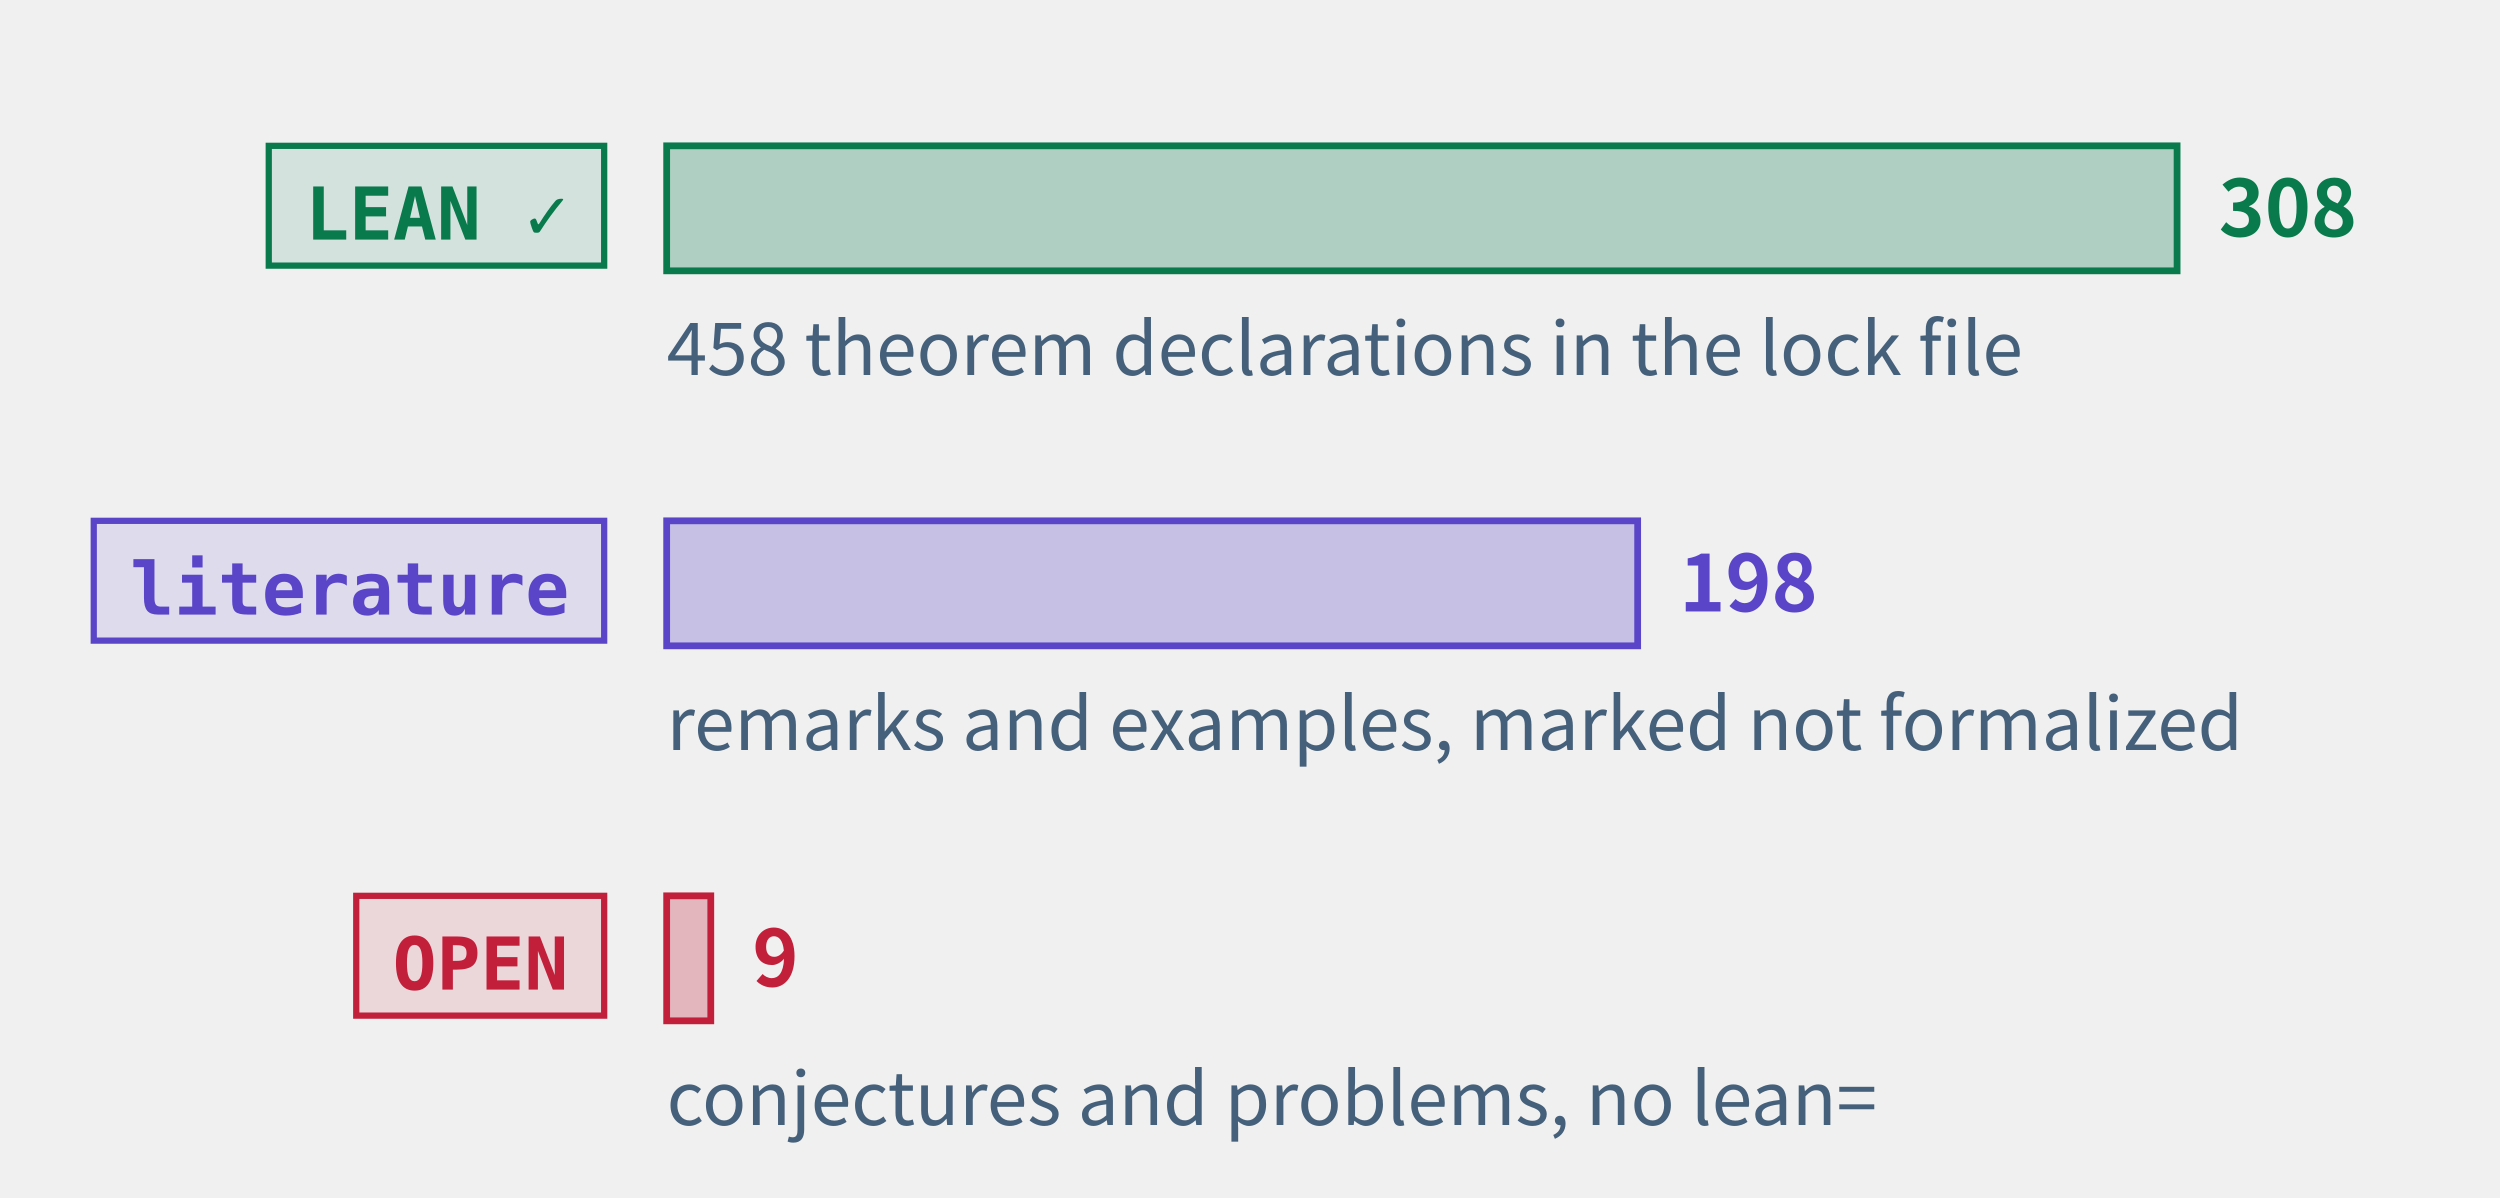
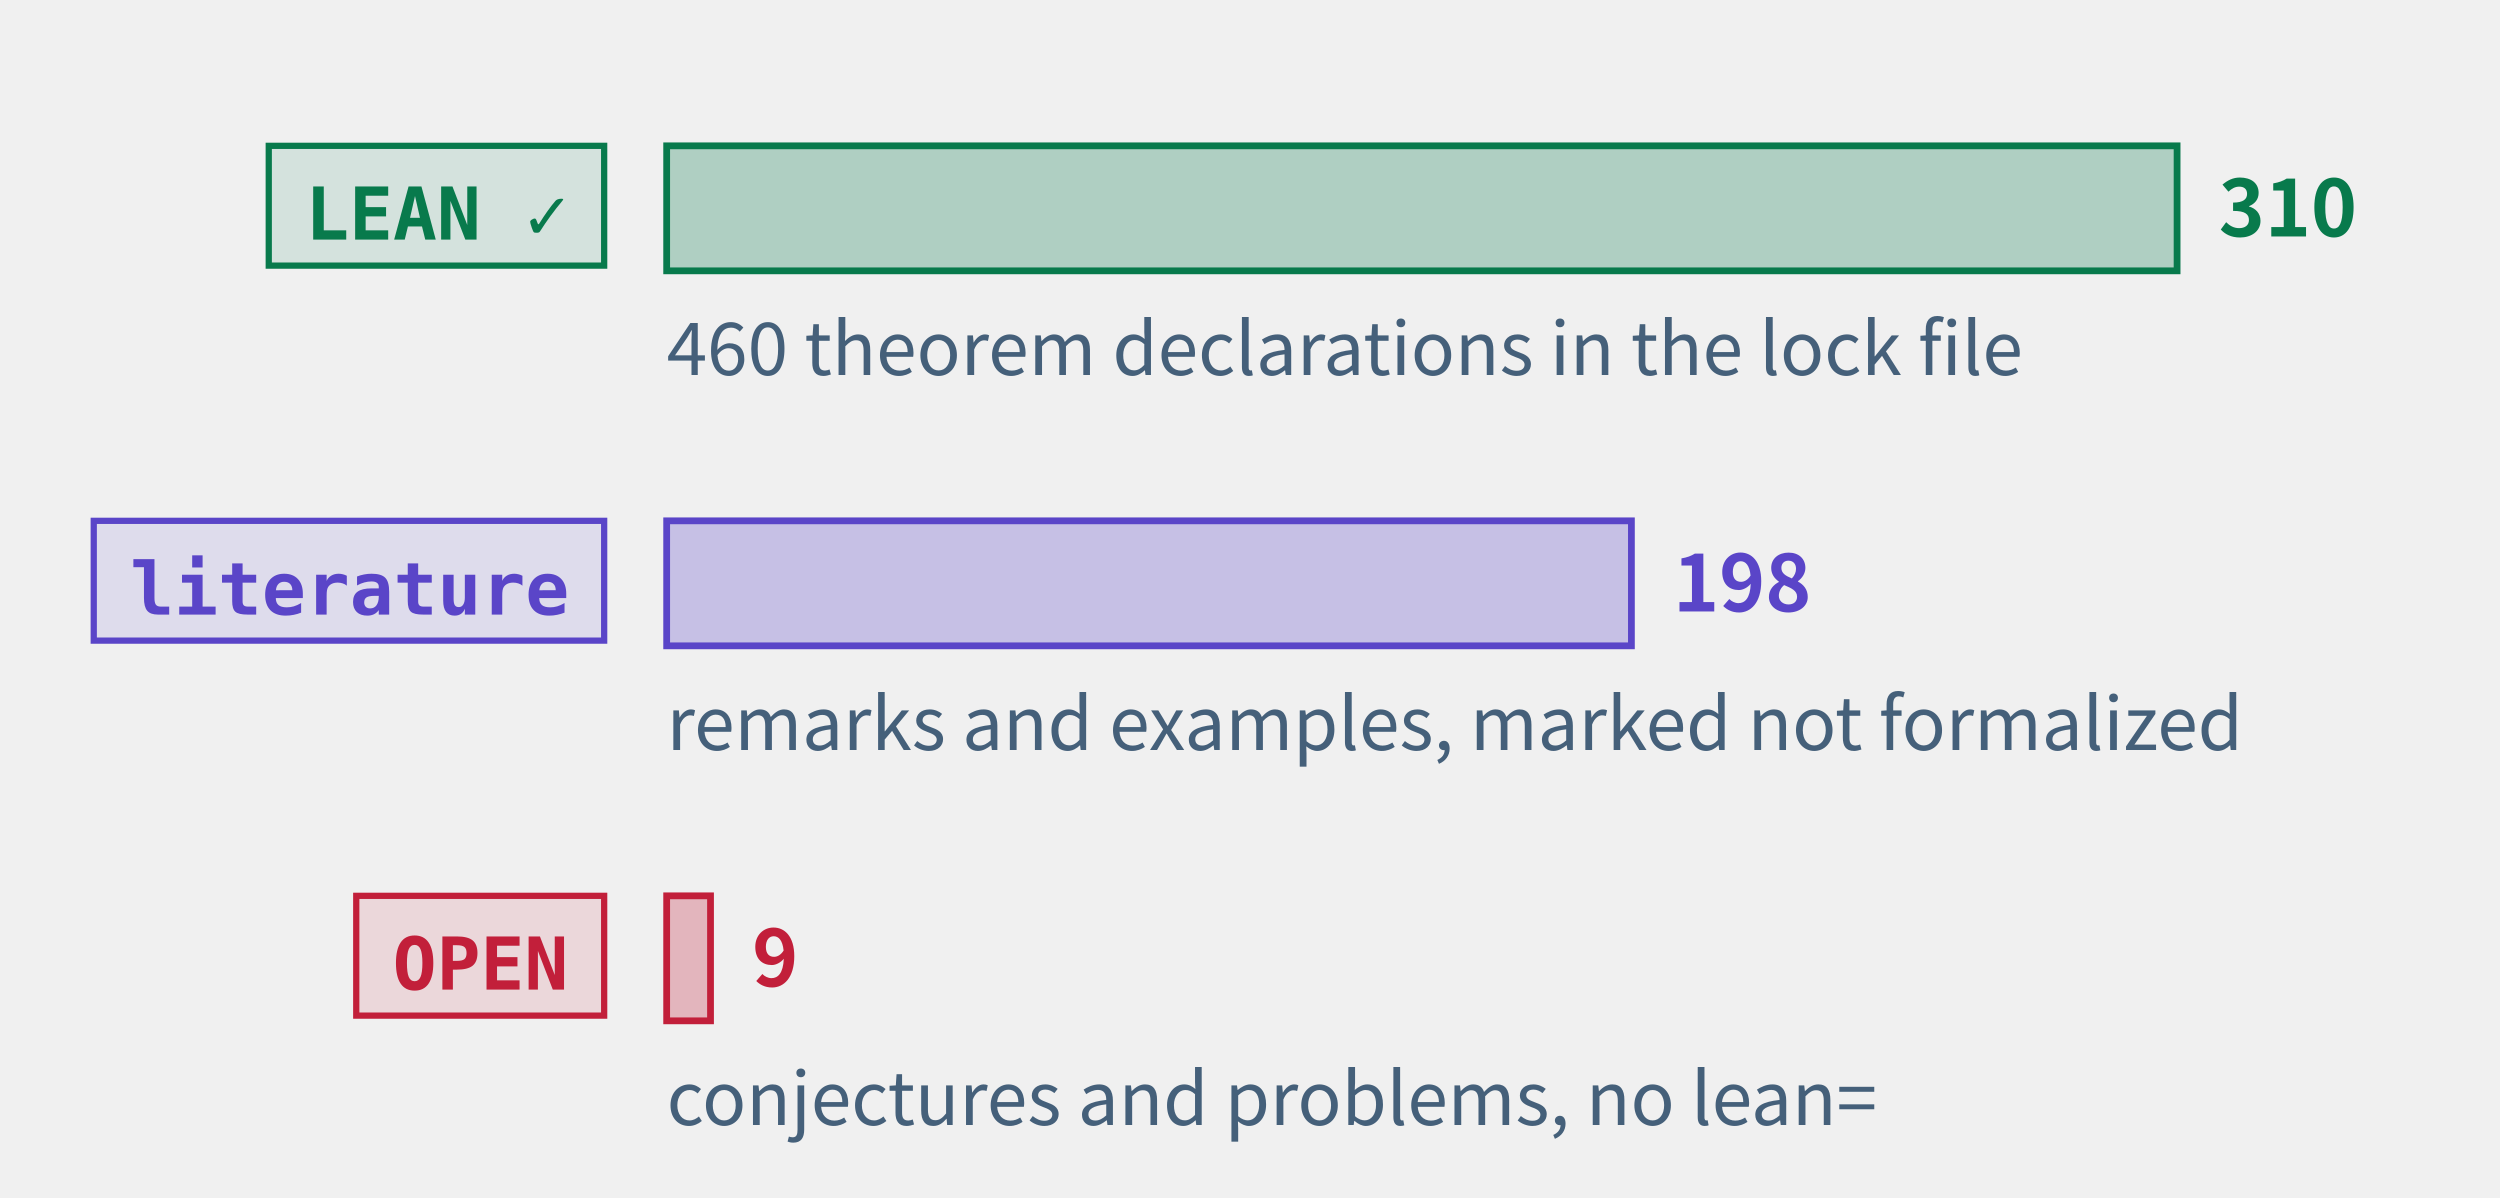
<svg xmlns="http://www.w3.org/2000/svg" class="tr-fig" data-tr-fig="prelude-three-tiers" data-lang="en" viewBox="0 0 480 230" width="480" height="230" font-family="'Noto Sans SC', 'Noto Sans CJK SC', 'Source Sans 3', 'PingFang SC', 'Microsoft YaHei', system-ui, sans-serif" role="img" aria-label="Three bars, each with a tag. The top bar is green, tagged LEAN ✓: the theorems, lemmas, propositions and corollaries with a Lean reference, the longest. The middle bar is violet, tagged “literature”: the remarks and examples marked as literature results. The bottom bar is red, tagged OPEN: the open conjectures and problems, very short. Each bar ends in its count; under the green bar a note gives the number of theorem declarations in the lock file.">
  <style>.ts-ink{stroke:#0b1622}.tf-ink{fill:#0b1622}.ts-dim{stroke:#45607a}.tf-dim{fill:#45607a}.ts-faint{stroke:#9db3c4}.tf-faint{fill:#9db3c4}.ts-edge{stroke:#b9d0dd}.tf-edge{fill:#b9d0dd}.ts-hot{stroke:#5f9bb5}.tf-hot{fill:#5f9bb5}.ts-bg{stroke:#ffffff}.tf-bg{fill:#ffffff}.ts-panel{stroke:#eef5f9}.tf-panel{fill:#eef5f9}.ts-sheet{stroke:#f7fbfd}.tf-sheet{fill:#f7fbfd}.ts-cyan{stroke:#007c8a}.tf-cyan{fill:#007c8a}.ts-magenta{stroke:#b0128f}.tf-magenta{fill:#b0128f}.ts-amber{stroke:#946200}.tf-amber{fill:#946200}.ts-violet{stroke:#5a45c8}.tf-violet{fill:#5a45c8}.ts-ok{stroke:#087a4c}.tf-ok{fill:#087a4c}.ts-warn{stroke:#c21f3a}.tf-warn{fill:#c21f3a}.ts-blue{stroke:#1d5fd0}.tf-blue{fill:#1d5fd0}.ts-orange{stroke:#b85410}.tf-orange{fill:#b85410}.ts-sigma{stroke:#28405a}.tf-sigma{fill:#28405a}@media (prefers-color-scheme:dark){.ts-ink{stroke:#d4efff}.tf-ink{fill:#d4efff}.ts-dim{stroke:#6f8ea5}.tf-dim{fill:#6f8ea5}.ts-faint{stroke:#34506a}.tf-faint{fill:#34506a}.ts-edge{stroke:#143049}.tf-edge{fill:#143049}.ts-hot{stroke:#1f5d7c}.tf-hot{fill:#1f5d7c}.ts-bg{stroke:#03060c}.tf-bg{fill:#03060c}.ts-panel{stroke:#07101b}.tf-panel{fill:#07101b}.ts-sheet{stroke:#050c16}.tf-sheet{fill:#050c16}.ts-cyan{stroke:#19f0ff}.tf-cyan{fill:#19f0ff}.ts-magenta{stroke:#ff2fd0}.tf-magenta{fill:#ff2fd0}.ts-amber{stroke:#ffc83d}.tf-amber{fill:#ffc83d}.ts-violet{stroke:#9d8cff}.tf-violet{fill:#9d8cff}.ts-ok{stroke:#46ffb2}.tf-ok{fill:#46ffb2}.ts-warn{stroke:#ff5064}.tf-warn{fill:#ff5064}.ts-blue{stroke:#2a7bff}.tf-blue{fill:#2a7bff}.ts-orange{stroke:#ff8a3c}.tf-orange{fill:#ff8a3c}.ts-sigma{stroke:#cfe3ff}.tf-sigma{fill:#cfe3ff}}</style>
  <rect x="51.6" y="28" width="64.4" height="23" class="ts-ok tf-ok" stroke-width="1.2" fill-opacity="0.12" />
  <text class="tf-ok tr-fig-mono" x="58.6" y="46" font-size="14" font-family="'JetBrains Mono', 'DejaVu Sans Mono', ui-monospace, Menlo, Consolas, monospace" font-weight="600">LEAN ✓</text>
  <rect x="128" y="28" width="290" height="24" class="ts-ok tf-ok" stroke-width="1.3" fill-opacity="0.28" />
-   <text class="tf-ok" x="426" y="45.4" font-size="15" font-weight="600">308</text>
+   <text class="tf-ok" x="426" y="45.4" font-size="15" font-weight="600">310</text>
  <rect x="18" y="100" width="98" height="23" class="ts-violet tf-violet" stroke-width="1.2" fill-opacity="0.12" />
  <text class="tf-violet tr-fig-mono" x="25" y="118" font-size="14" font-family="'JetBrains Mono', 'DejaVu Sans Mono', ui-monospace, Menlo, Consolas, monospace" font-weight="600">literature</text>
-   <rect x="128" y="100" width="186.43" height="24" class="ts-violet tf-violet" stroke-width="1.3" fill-opacity="0.28" />
-   <text class="tf-violet" x="322.43" y="117.4" font-size="15" font-weight="600">198</text>
+   <rect x="128" y="100" width="185.23" height="24" class="ts-violet tf-violet" stroke-width="1.3" fill-opacity="0.28" />
+   <text class="tf-violet" x="321.23" y="117.4" font-size="15" font-weight="600">198</text>
  <rect x="68.4" y="172" width="47.6" height="23" class="ts-warn tf-warn" stroke-width="1.2" fill-opacity="0.12" />
  <text class="tf-warn tr-fig-mono" x="75.4" y="190" font-size="14" font-family="'JetBrains Mono', 'DejaVu Sans Mono', ui-monospace, Menlo, Consolas, monospace" font-weight="600">OPEN</text>
-   <rect x="128" y="172" width="8.47" height="24" class="ts-warn tf-warn" stroke-width="1.3" fill-opacity="0.28" />
-   <text class="tf-warn" x="144.47" y="189.4" font-size="15" font-weight="600">9</text>
-   <text class="tf-dim" x="128" y="72" font-size="14">458 theorem declarations in the lock file</text>
+   <rect x="128" y="172" width="8.42" height="24" class="ts-warn tf-warn" stroke-width="1.3" fill-opacity="0.28" />
+   <text class="tf-warn" x="144.42" y="189.4" font-size="15" font-weight="600">9</text>
+   <text class="tf-dim" x="128" y="72" font-size="14">460 theorem declarations in the lock file</text>
  <text class="tf-dim" x="128" y="144" font-size="14">remarks and examples, marked not formalized</text>
  <text class="tf-dim" x="128" y="216" font-size="14">conjectures and problems, no lean=</text>
</svg>
